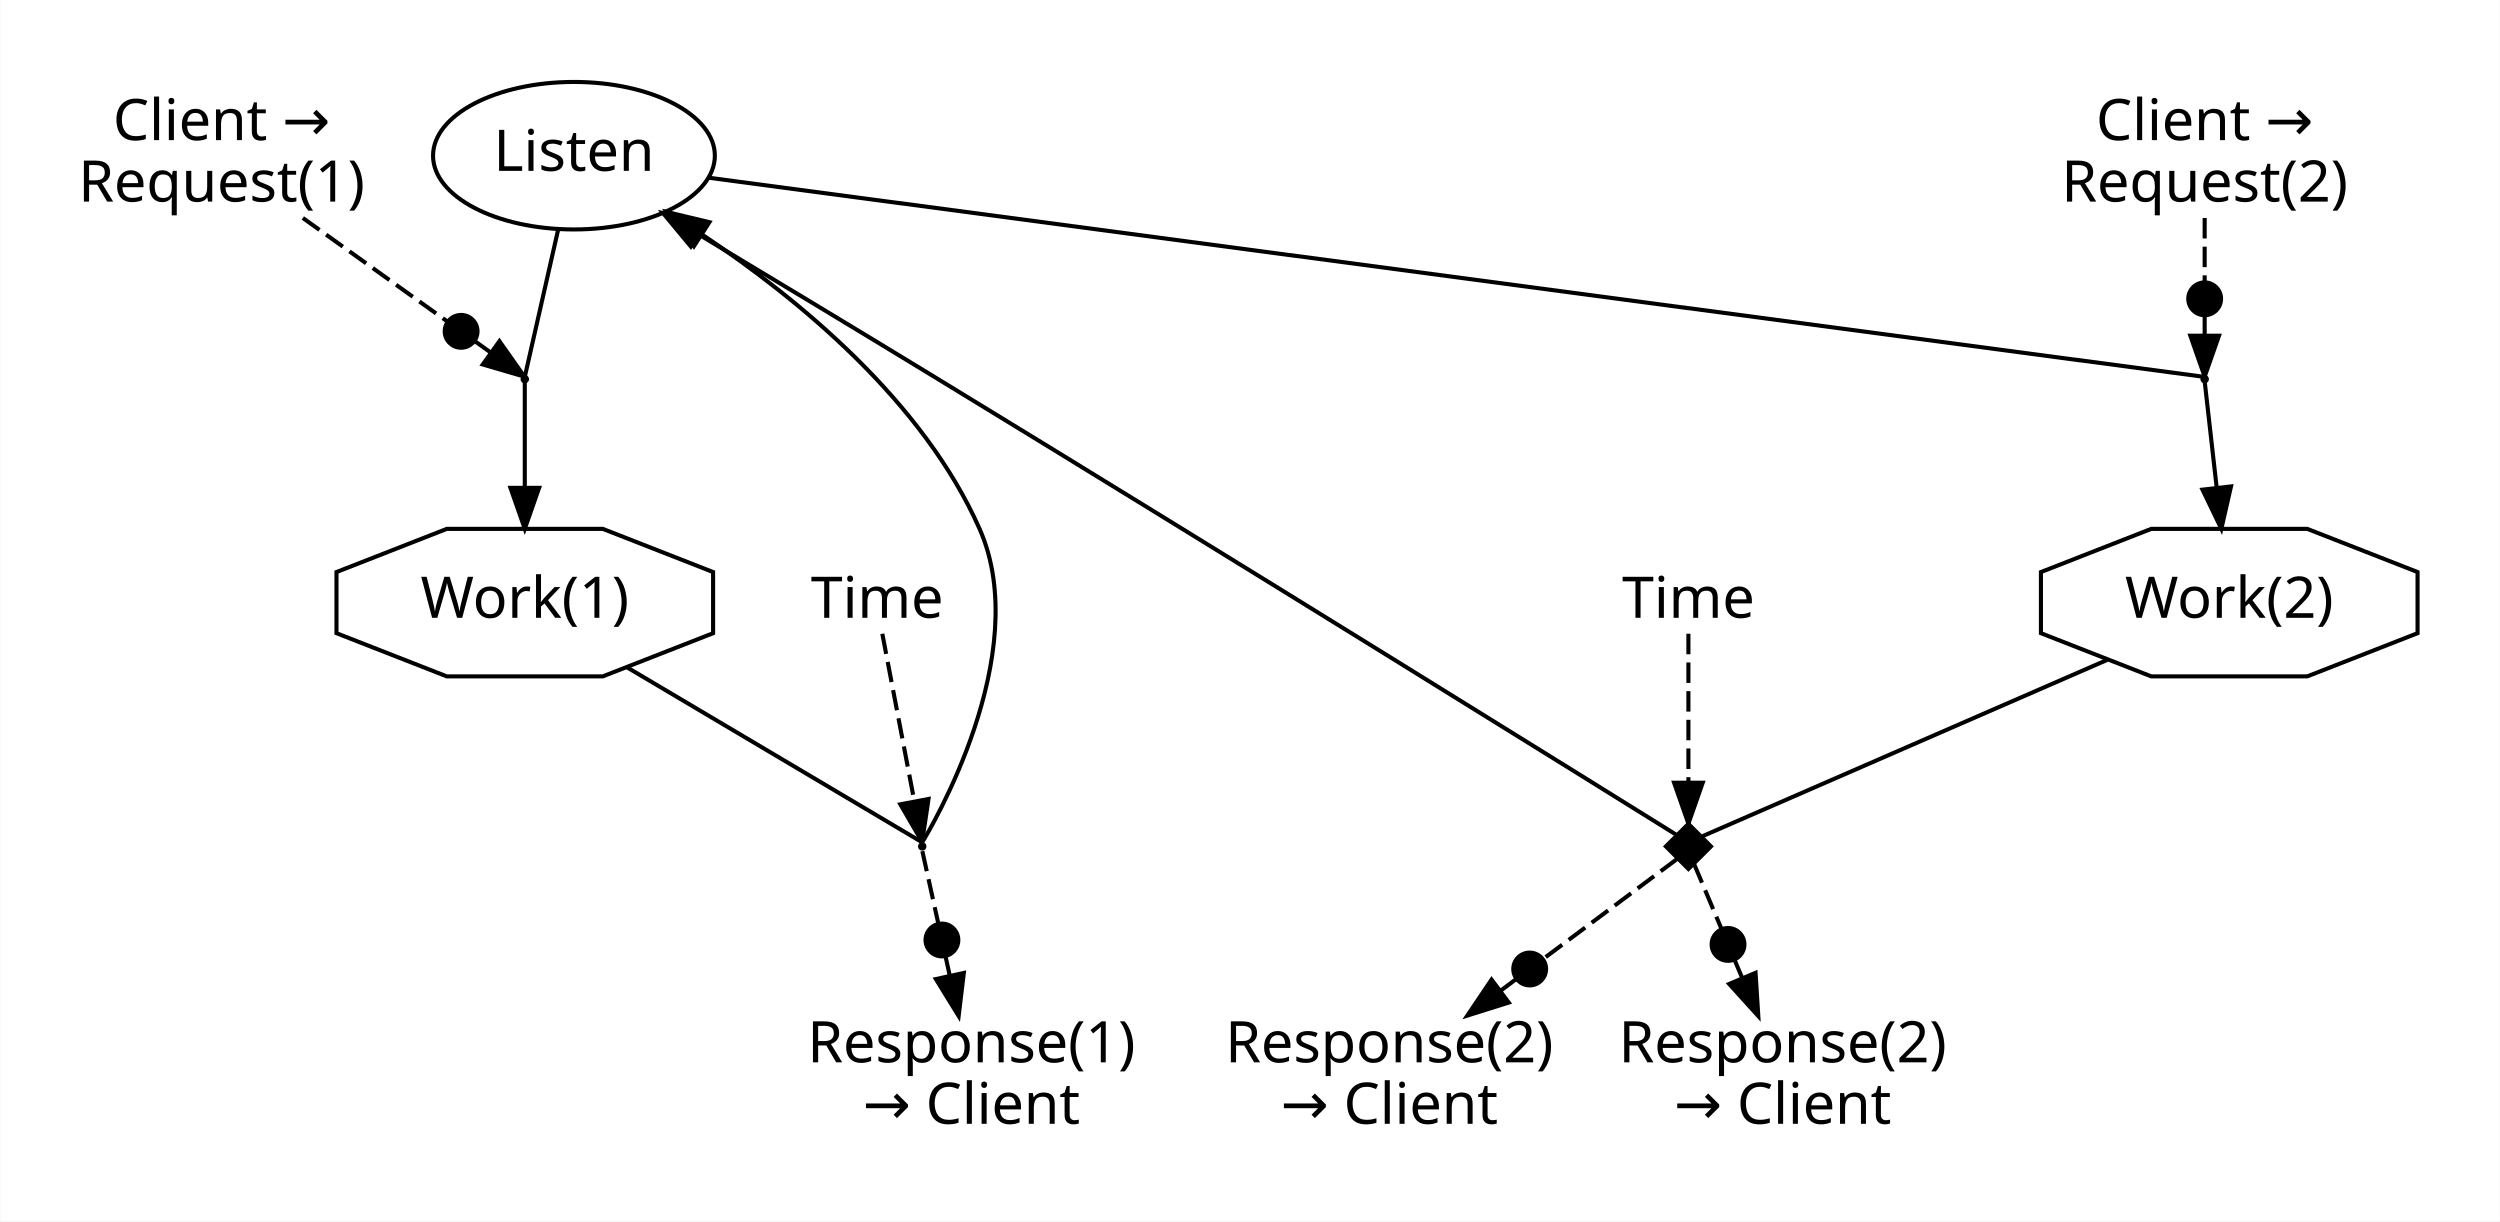
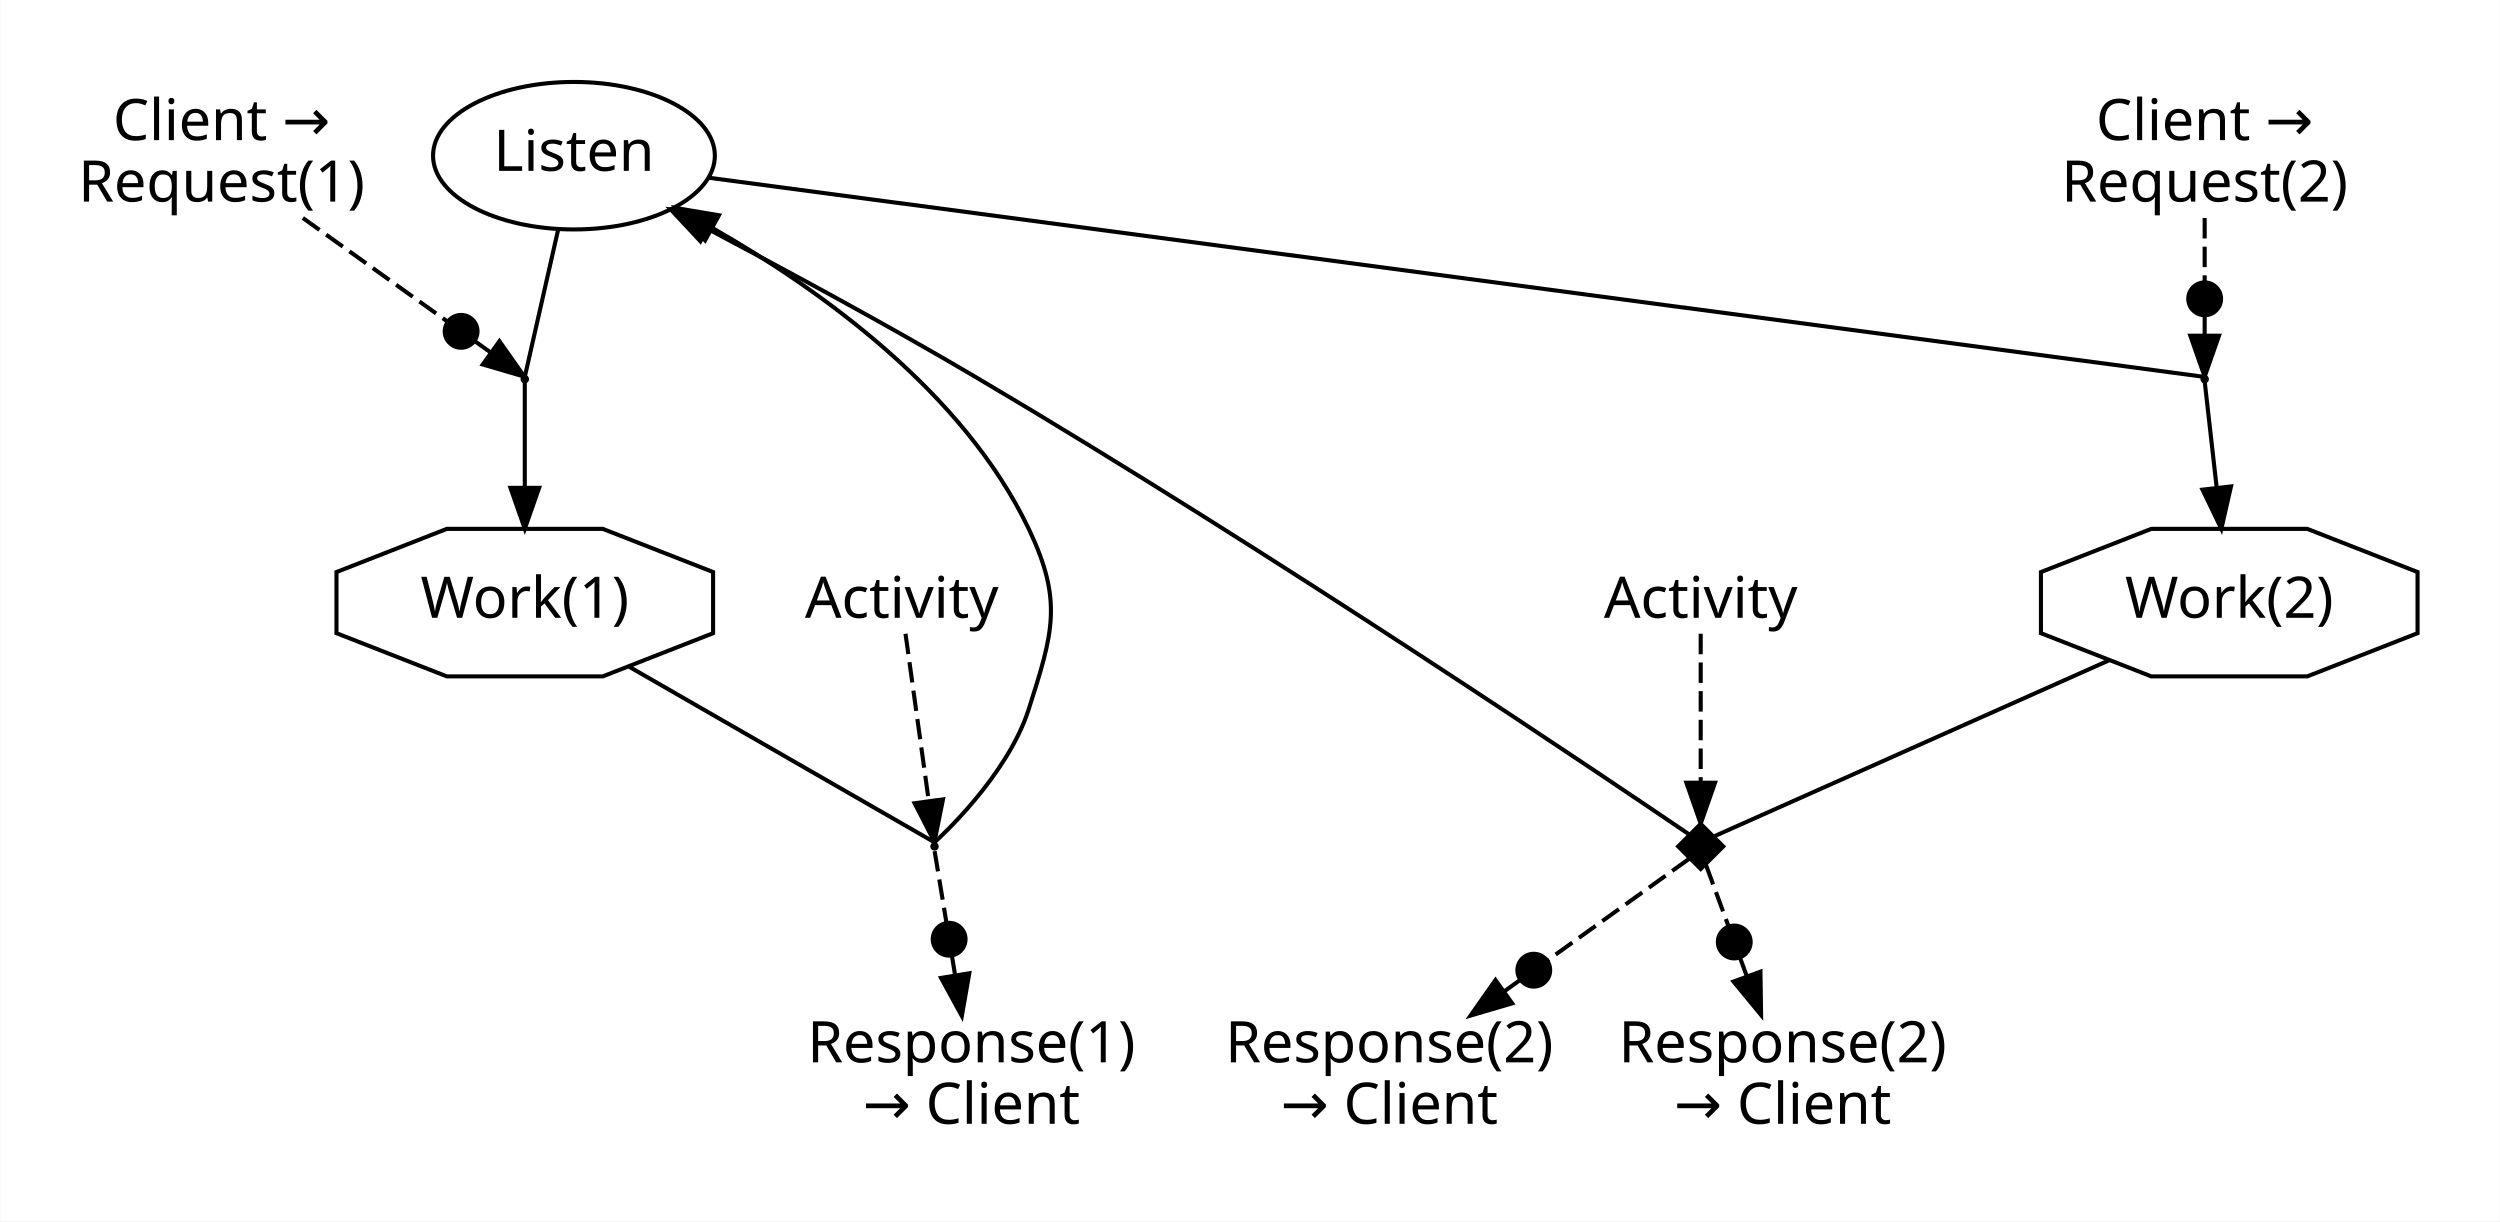
<svg xmlns="http://www.w3.org/2000/svg" width="610pt" height="298pt" viewBox="0.00 0.00 610.00 298.08">
  <g id="graph0" class="graph" transform="scale(1 1) rotate(0) translate(4 294.08)">
    <polygon fill="white" stroke="transparent" points="-4,4 -4,-294.08 606,-294.08 606,4 -4,4" />
    <g id="clust1" class="cluster">
      <polygon fill="none" stroke="white" points="8,-121 8,-282.08 178,-282.08 178,-121 8,-121" />
    </g>
    <g id="clust2" class="cluster">
      <polygon fill="none" stroke="white" points="486,-121 486,-279.08 594,-279.08 594,-121 486,-121" />
    </g>
    <g id="clust3" class="cluster">
      <polygon fill="none" stroke="white" points="186,-8 186,-162.5 280,-162.5 280,-8 186,-8" />
    </g>
    <g id="clust4" class="cluster">
      <polygon fill="none" stroke="white" points="288,-8 288,-162.5 478,-162.5 478,-8 288,-8" />
    </g>
    <g id="node1" class="node">
      <ellipse fill="none" stroke="black" cx="136" cy="-256.08" rx="34.39" ry="18" />
      <text text-anchor="middle" x="136" y="-252.38" font-family="sans-serif" font-size="14.00">Listen</text>
    </g>
    <g id="node3" class="node">
      <ellipse fill="black" stroke="black" cx="124" cy="-201.54" rx="0.54" ry="0.54" />
    </g>
    <g id="edge1" class="edge">
      <path fill="none" stroke="black" d="M132.14,-238.02C128.74,-223.01 124.29,-203.35 124.01,-202.14" />
    </g>
    <g id="node6" class="node">
      <ellipse fill="black" stroke="black" cx="534" cy="-201.54" rx="0.54" ry="0.54" />
    </g>
    <g id="edge4" class="edge">
      <path fill="none" stroke="black" d="M168.91,-250.7C263.52,-238.1 529.8,-202.64 533.95,-202.09" />
    </g>
    <g id="node2" class="node">
      <polygon fill="none" stroke="black" points="169.96,-139.54 169.96,-154.46 143.04,-165 104.96,-165 78.04,-154.46 78.04,-139.54 104.96,-129 143.04,-129 169.96,-139.54" />
      <text text-anchor="middle" x="124" y="-143.3" font-family="sans-serif" font-size="14.00">Work(1)</text>
    </g>
    <g id="node8" class="node">
-       <ellipse fill="black" stroke="black" cx="221" cy="-87.5" rx="0.54" ry="0.54" />
+       <ellipse fill="black" stroke="black" cx="224" cy="-87.5" rx="0.54" ry="0.54" />
    </g>
    <g id="edge7" class="edge">
-       <path fill="none" stroke="black" d="M148.98,-131.19C176.82,-114.69 218.31,-90.1 220.87,-88.57" />
+       <path fill="none" stroke="black" d="M149.49,-131.34C178.19,-114.84 221.21,-90.1 223.87,-88.57" />
    </g>
    <g id="edge2" class="edge">
      <path fill="none" stroke="black" d="M124,-200.85C124,-199.37 124,-187.32 124,-175.1" />
      <polygon fill="black" stroke="black" points="127.5,-175.02 124,-165.02 120.5,-175.02 127.5,-175.02" />
    </g>
    <g id="node4" class="node">
      <text text-anchor="middle" x="50" y="-259.88" font-family="sans-serif" font-size="14.00">Client →</text>
      <text text-anchor="middle" x="50" y="-244.88" font-family="sans-serif" font-size="14.00">Request(1)</text>
    </g>
    <g id="edge3" class="edge">
      <path fill="none" stroke="black" stroke-dasharray="5,2" d="M69.83,-240.88C80.78,-233.04 94.31,-223.35 105.1,-215.61" />
      <polygon fill="black" stroke="black" points="117.81,-210.81 123.91,-202.15 113.74,-205.12 117.81,-210.81" />
      <polyline fill="none" stroke="black" points="115.78,-207.97 111.71,-210.88 " />
      <ellipse fill="black" stroke="black" cx="108.46" cy="-213.21" rx="4" ry="4" />
    </g>
    <g id="node5" class="node">
      <polygon fill="none" stroke="black" points="585.96,-139.54 585.96,-154.46 559.04,-165 520.96,-165 494.04,-154.46 494.04,-139.54 520.96,-129 559.04,-129 585.96,-139.54" />
      <text text-anchor="middle" x="540" y="-143.3" font-family="sans-serif" font-size="14.00">Work(2)</text>
    </g>
    <g id="node11" class="node">
-       <polygon fill="black" stroke="black" points="408,-93 402.5,-87.5 408,-82 413.5,-87.5 408,-93" />
+       <polygon fill="black" stroke="black" points="411,-93 405.5,-87.5 411,-82 416.5,-87.5 411,-93" />
    </g>
    <g id="edge11" class="edge">
-       <path fill="none" stroke="black" d="M510.38,-133.1C476.63,-118.39 424.42,-95.65 411.15,-89.87" />
+       <path fill="none" stroke="black" d="M510.73,-132.95C478.02,-118.37 427.88,-96.02 414.42,-90.03" />
    </g>
    <g id="edge5" class="edge">
      <path fill="none" stroke="black" d="M534.02,-200.85C534.18,-199.37 535.55,-187.32 536.93,-175.1" />
      <polygon fill="black" stroke="black" points="540.43,-175.36 538.07,-165.02 533.47,-174.57 540.43,-175.36" />
    </g>
    <g id="node7" class="node">
      <text text-anchor="middle" x="534" y="-259.88" font-family="sans-serif" font-size="14.00">Client →</text>
      <text text-anchor="middle" x="534" y="-244.88" font-family="sans-serif" font-size="14.00">Request(2)</text>
    </g>
    <g id="edge6" class="edge">
      <path fill="none" stroke="black" stroke-dasharray="5,2" d="M534,-240.88C534,-236.12 534,-230.69 534,-225.43" />
      <polygon fill="black" stroke="black" points="537.5,-212.15 534,-202.15 530.5,-212.15 537.5,-212.15" />
      <polyline fill="none" stroke="black" points="534,-212.15 534,-217.15 " />
      <ellipse fill="black" stroke="black" cx="534" cy="-221.15" rx="4" ry="4" />
    </g>
    <g id="edge8" class="edge">
-       <path fill="none" stroke="black" d="M221.08,-88.63C222.71,-91.29 248.54,-134.37 235,-165 221.25,-196.1 190.88,-221.07 167.38,-236.76" />
-       <polygon fill="black" stroke="black" points="165.27,-233.96 158.76,-242.32 169.06,-239.85 165.27,-233.96" />
+       <path fill="none" stroke="black" d="M224.05,-88.55C225.09,-89.48 241.8,-104.66 247,-121 252.93,-139.64 255.41,-147.35 247,-165 231.15,-198.27 196.34,-223.25 169.9,-238.37" />
+       <polygon fill="black" stroke="black" points="168.01,-235.41 160.94,-243.3 171.39,-241.54 168.01,-235.41" />
    </g>
    <g id="node10" class="node">
      <text text-anchor="middle" x="233" y="-34.8" font-family="sans-serif" font-size="14.00">Response(1)</text>
      <text text-anchor="middle" x="233" y="-19.8" font-family="sans-serif" font-size="14.00">→ Client</text>
    </g>
    <g id="edge10" class="edge">
-       <path fill="none" stroke="black" stroke-dasharray="5,2" d="M221.03,-86.34C221.29,-85.18 222.95,-77.66 224.95,-68.57" />
-       <polygon fill="black" stroke="black" points="231.16,-56.62 229.89,-46.11 224.33,-55.12 231.16,-56.62" />
-       <polyline fill="none" stroke="black" points="227.74,-55.87 226.67,-60.76 " />
-       <ellipse fill="black" stroke="black" cx="225.81" cy="-64.66" rx="4" ry="4" />
+       <path fill="none" stroke="black" stroke-dasharray="5,2" d="M224.03,-86.34C224.22,-85.2 225.42,-77.87 226.9,-68.95" />
+       <polygon fill="black" stroke="black" points="232.49,-56.54 230.67,-46.11 225.59,-55.4 232.49,-56.54" />
+       <polyline fill="none" stroke="black" points="229.04,-55.97 228.23,-60.91 " />
+       <ellipse fill="black" stroke="black" cx="227.57" cy="-64.85" rx="4" ry="4" />
    </g>
    <g id="node9" class="node">
-       <text text-anchor="middle" x="210" y="-143.3" font-family="sans-serif" font-size="14.00">Time</text>
+       <text text-anchor="middle" x="216" y="-143.3" font-family="sans-serif" font-size="14.00">Activity</text>
    </g>
    <g id="edge9" class="edge">
-       <path fill="none" stroke="black" stroke-dasharray="5,2" d="M211.26,-139.4C213.16,-129.46 216.78,-110.54 219.03,-98.78" />
-       <polygon fill="black" stroke="black" points="222.54,-99.08 220.98,-88.6 215.66,-97.77 222.54,-99.08" />
+       <path fill="none" stroke="black" stroke-dasharray="5,2" d="M216.92,-139.4C218.3,-129.46 220.93,-110.54 222.57,-98.78" />
+       <polygon fill="black" stroke="black" points="226.07,-98.99 223.99,-88.6 219.14,-98.03 226.07,-98.99" />
    </g>
    <g id="edge12" class="edge">
-       <path fill="none" stroke="black" d="M404.97,-90.39C387.5,-101.27 297.72,-157.13 224,-202.08 204.99,-213.67 183.58,-226.57 166.64,-236.74" />
-       <polygon fill="black" stroke="black" points="164.51,-233.93 157.74,-242.08 168.11,-239.94 164.51,-233.93" />
+       <path fill="none" stroke="black" d="M408.13,-90.46C391.56,-101.73 306.32,-159.4 234,-202.08 212.53,-214.75 187.83,-228.1 168.6,-238.23" />
+       <polygon fill="black" stroke="black" points="166.87,-235.19 159.64,-242.93 170.12,-241.39 166.87,-235.19" />
    </g>
    <g id="node13" class="node">
      <text text-anchor="middle" x="335" y="-34.8" font-family="sans-serif" font-size="14.00">Response(2)</text>
      <text text-anchor="middle" x="335" y="-19.8" font-family="sans-serif" font-size="14.00">→ Client</text>
    </g>
    <g id="edge14" class="edge">
-       <path fill="none" stroke="black" stroke-dasharray="5,2" d="M405.23,-84.43C399.6,-80.23 386.21,-70.23 372.61,-60.08" />
-       <polygon fill="black" stroke="black" points="364.15,-49.39 354.04,-46.21 359.96,-55 364.15,-49.39" />
-       <polyline fill="none" stroke="black" points="362.05,-52.2 366.06,-55.19 " />
-       <ellipse fill="black" stroke="black" cx="369.26" cy="-57.58" rx="4" ry="4" />
+       <path fill="none" stroke="black" stroke-dasharray="5,2" d="M408.11,-84.43C402.19,-80.18 387.99,-70 373.67,-59.73" />
+       <polygon fill="black" stroke="black" points="364.99,-49.2 354.82,-46.21 360.91,-54.89 364.99,-49.2" />
+       <polyline fill="none" stroke="black" points="362.95,-52.04 367.01,-54.96 " />
+       <ellipse fill="black" stroke="black" cx="370.26" cy="-57.29" rx="4" ry="4" />
    </g>
    <g id="node14" class="node">
      <text text-anchor="middle" x="431" y="-34.8" font-family="sans-serif" font-size="14.00">Response(2)</text>
      <text text-anchor="middle" x="431" y="-19.8" font-family="sans-serif" font-size="14.00">→ Client</text>
    </g>
    <g id="edge15" class="edge">
-       <path fill="none" stroke="black" stroke-dasharray="5,2" d="M409.37,-83.25C410.83,-79.79 413.31,-73.91 416.09,-67.33" />
-       <polygon fill="black" stroke="black" points="424.39,-56.65 425.06,-46.08 417.95,-53.93 424.39,-56.65" />
-       <polyline fill="none" stroke="black" points="421.17,-55.29 419.23,-59.9 " />
-       <ellipse fill="black" stroke="black" cx="417.67" cy="-63.58" rx="4" ry="4" />
+       <path fill="none" stroke="black" stroke-dasharray="5,2" d="M412.31,-82.92C413.55,-79.56 415.53,-74.15 417.76,-68.08" />
+       <polygon fill="black" stroke="black" points="425.58,-56.93 425.74,-46.34 419.01,-54.52 425.58,-56.93" />
+       <polyline fill="none" stroke="black" points="422.29,-55.72 420.57,-60.42 " />
+       <ellipse fill="black" stroke="black" cx="419.19" cy="-64.17" rx="4" ry="4" />
    </g>
    <g id="node12" class="node">
-       <text text-anchor="middle" x="408" y="-143.3" font-family="sans-serif" font-size="14.00">Time</text>
+       <text text-anchor="middle" x="411" y="-143.3" font-family="sans-serif" font-size="14.00">Activity</text>
    </g>
    <g id="edge13" class="edge">
-       <path fill="none" stroke="black" stroke-dasharray="5,2" d="M408,-139.4C408,-130.65 408,-114.93 408,-103.27" />
-       <polygon fill="black" stroke="black" points="411.5,-103.05 408,-93.05 404.5,-103.05 411.5,-103.05" />
+       <path fill="none" stroke="black" stroke-dasharray="5,2" d="M411,-139.4C411,-130.65 411,-114.93 411,-103.27" />
+       <polygon fill="black" stroke="black" points="414.5,-103.05 411,-93.05 407.5,-103.05 414.5,-103.05" />
    </g>
  </g>
</svg>
